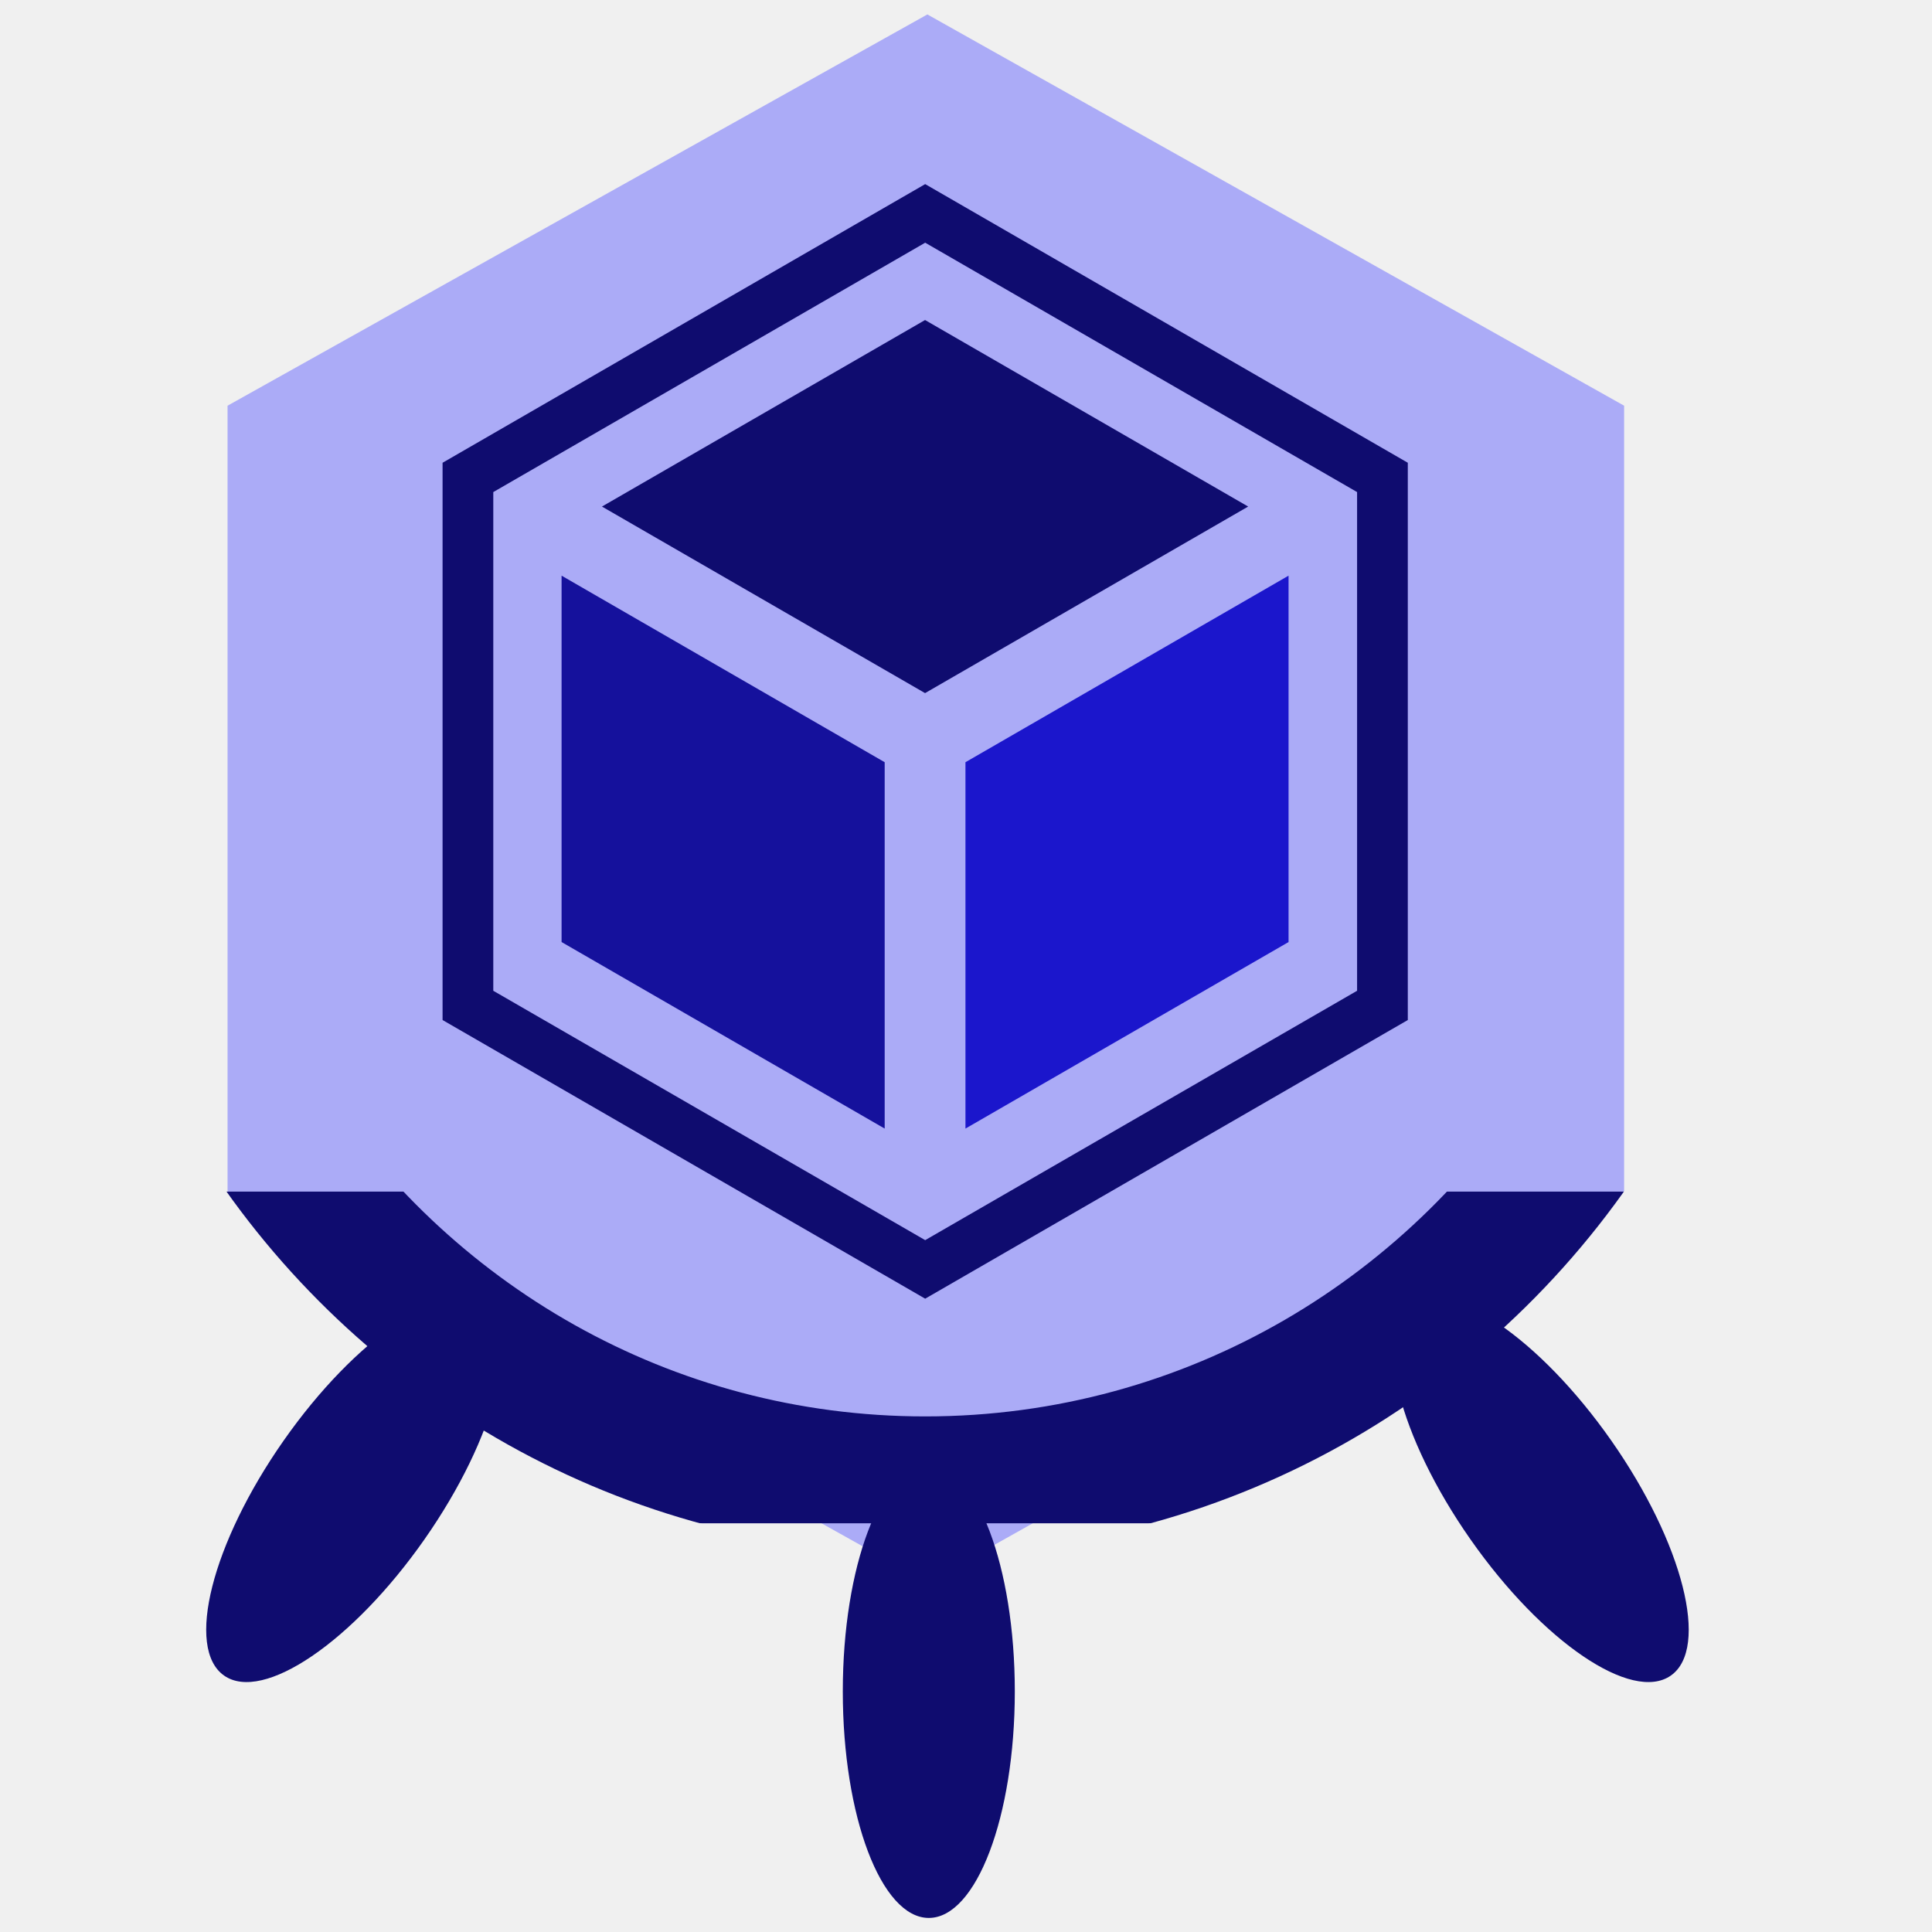
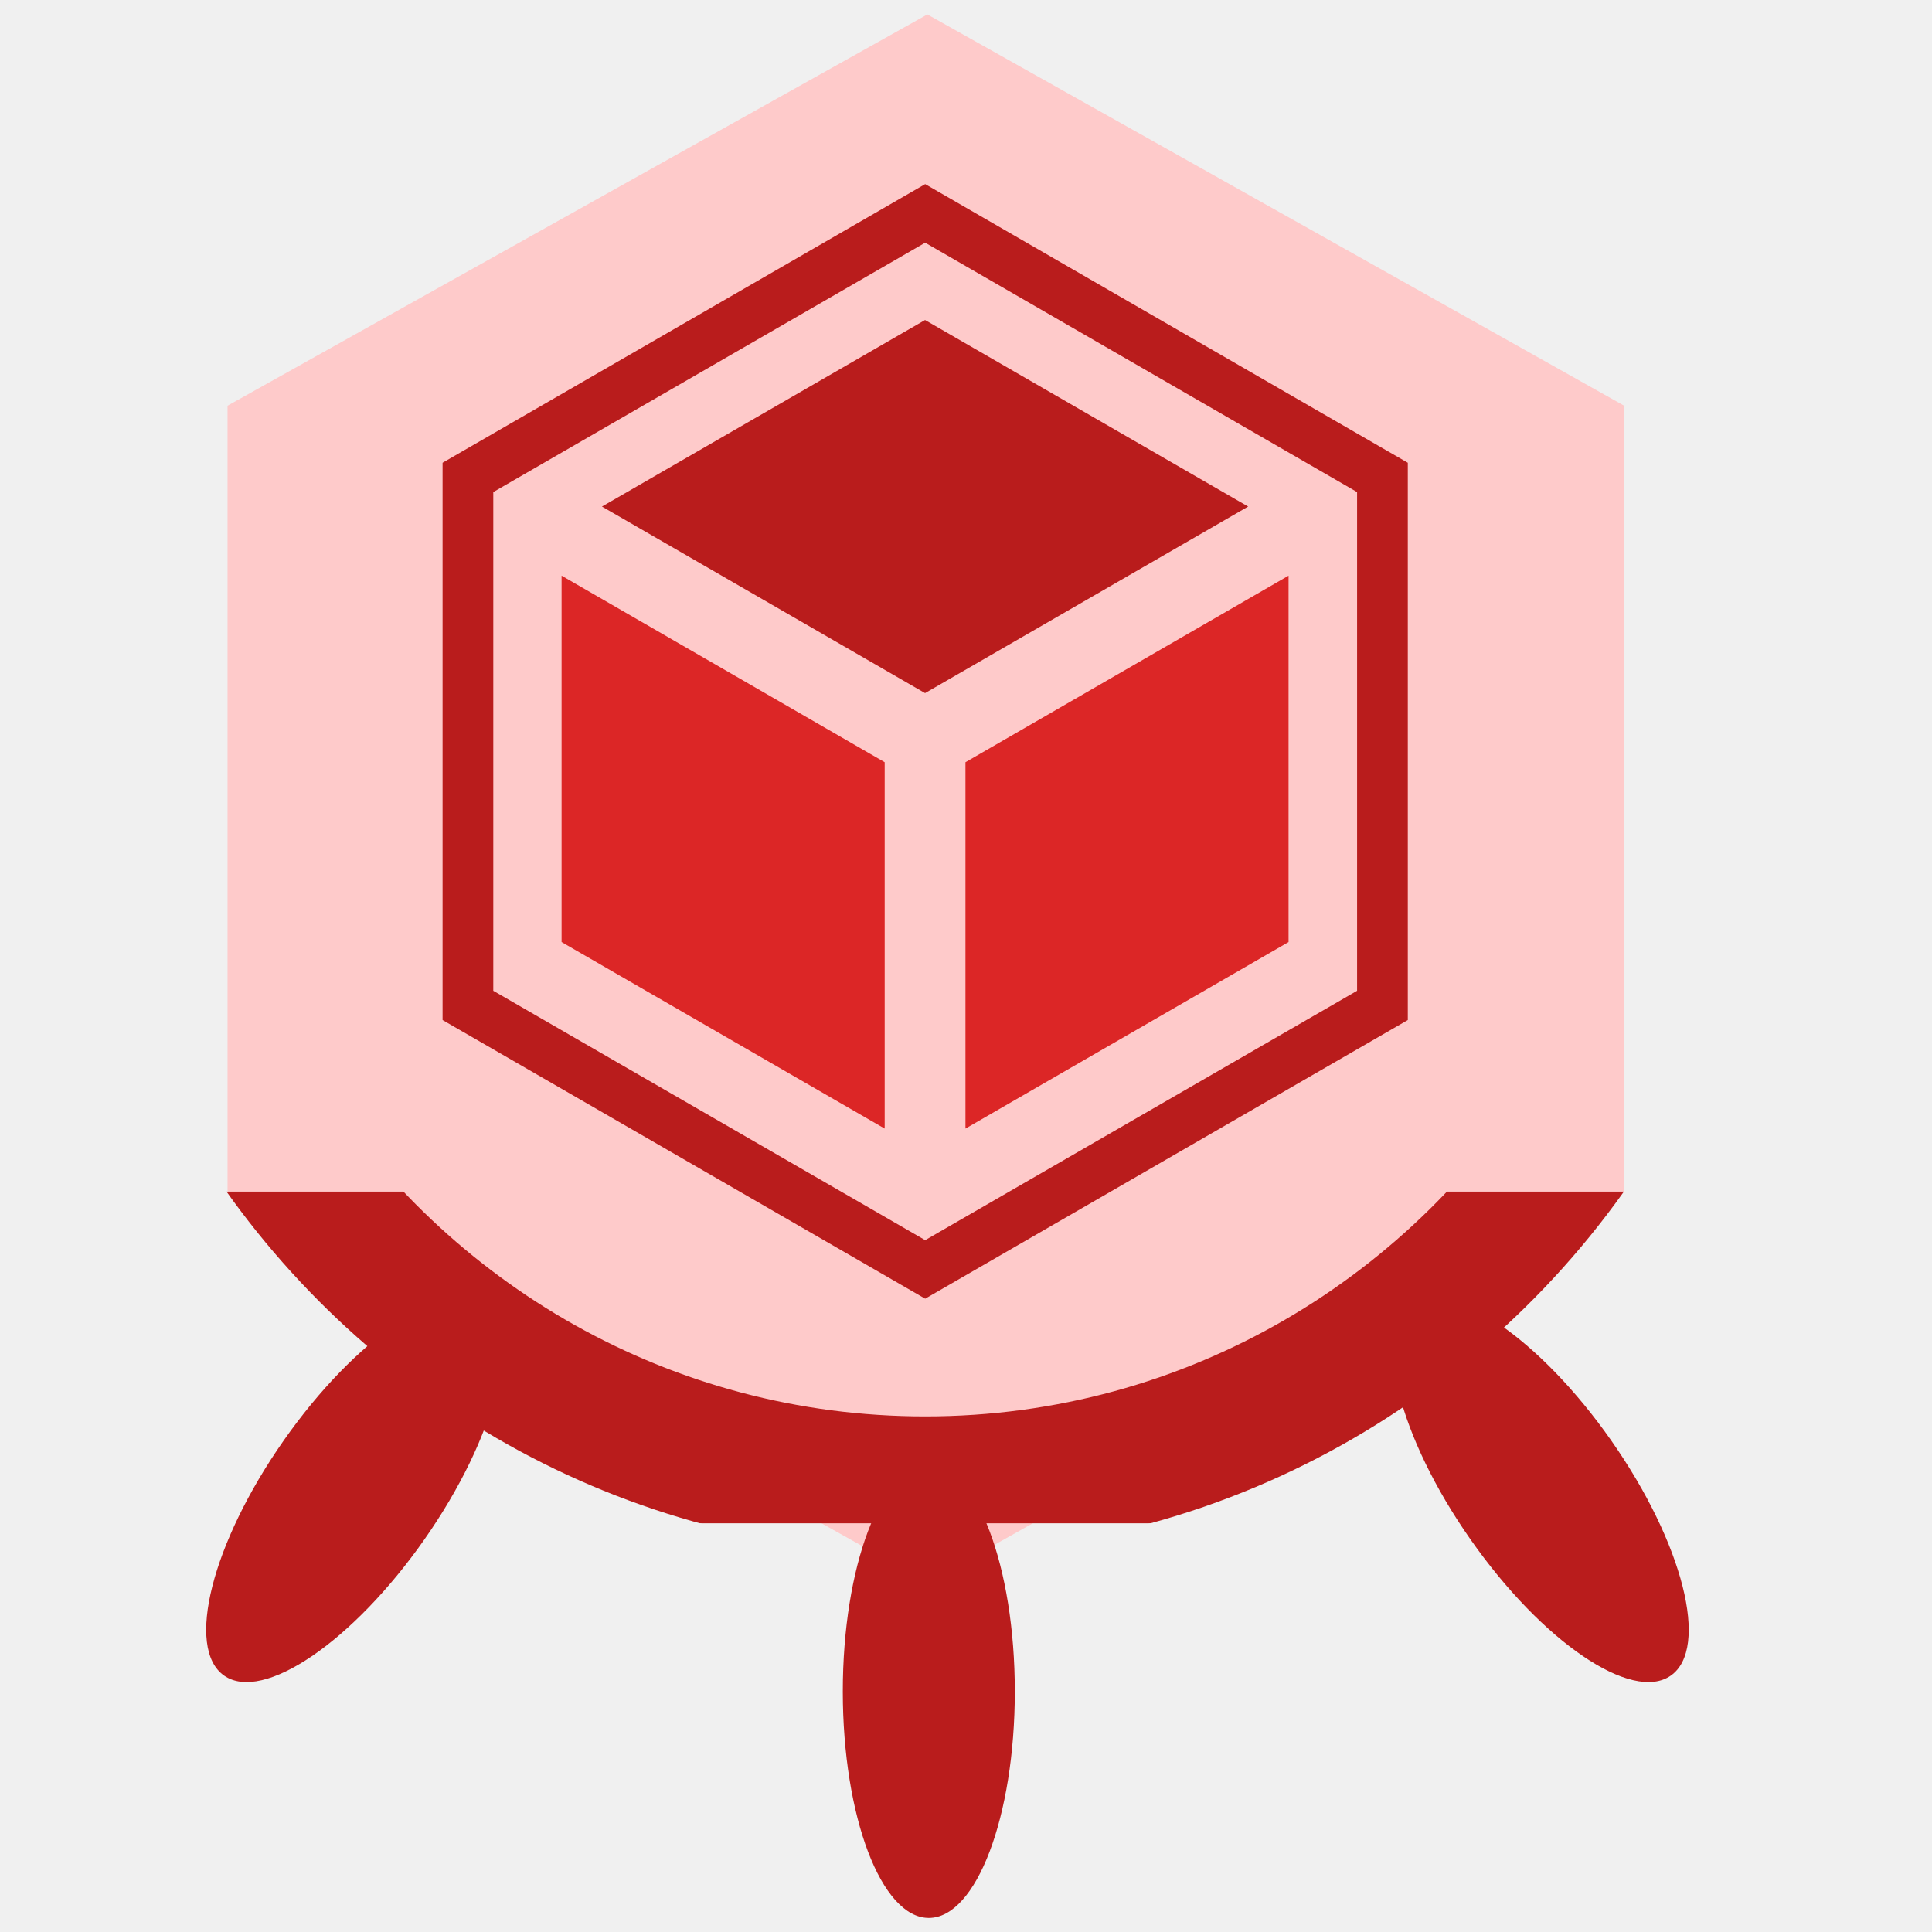
<svg xmlns="http://www.w3.org/2000/svg" width="40" height="40" version="1.1" viewBox="0 0 40 40">
  <defs>
    <mask id="c" fill="#ffffff">
      <path d="m0 0h313.3v159.86h-313.3z" fill="#fff" fill-rule="evenodd" />
    </mask>
  </defs>
  <mask id="a" fill="#ffffff">
    <path d="m0 0h313.3v159.86h-313.3z" fill="#fff" fill-rule="evenodd" />
  </mask>
  <mask id="b" fill="#ffffff">
    <path d="m0 0h313.3v159.86h-313.3z" fill="#fff" fill-rule="evenodd" />
  </mask>
  <g transform="translate(.39981 .26576)">
    <g transform="matrix(.49527 0 0 .49527 5.0758 3.2126)">
      <g transform="matrix(1.7758,0,0,1.7758,-164.24,-70.425)">
        <g transform="translate(96.564,87.836)" fill="#66ff9a" stroke-width="3.24">
-           <polygon class="st0" transform="matrix(.72255 0 0 .7031 -28.717 -125.97)" points="78.4 144.9 55.7 158 32.9 144.9 32.9 118.6 55.7 105.5 78.4 118.6" fill="#ababf7" />
+           <polygon class="st0" transform="matrix(.72255 0 0 .7031 -28.717 -125.97)" points="78.4 144.9 55.7 158 32.9 144.9 32.9 118.6 55.7 105.5 78.4 118.6" fill="#fecaca" />
        </g>
        <g transform="matrix(.15831 0 0 .15831 83.649 18.463)" fill="#005e20" fill-rule="evenodd">
          <g transform="matrix(1.0777,0,0,-1.0777,-10.799,451.79)">
-             <g transform="matrix(.94489 0 0 .94489 8.6963 2.7018)" fill="#0f0c6f" mask="url(#c)">
+             <g transform="matrix(.94489 0 0 .94489 8.6963 2.7018)" fill="#b91c1c" mask="url(#c)">
              <path transform="rotate(35,137.93,151.55)" d="m203.46 95.688c6.936 0 12.559-14.809 12.559-33.077s-5.623-33.077-12.559-33.077-12.559 14.809-12.559 33.077 5.623 33.077 12.559 33.077z" />
              <path transform="matrix(-.81915 .57358 .57358 .81915 58.085 47.705)" d="m30.142 95.688c6.936 0 12.559-14.809 12.559-33.077s-5.623-33.077-12.559-33.077c-6.936 0-12.559 14.809-12.559 33.077s5.623 33.077 12.559 33.077z" />
              <path d="m153.24 119.95c-6.936 0-12.559-14.809-12.559-33.077s5.623-33.077 12.559-33.077c6.936 0 12.559 14.809 12.559 33.077s-5.623 33.077-12.559 33.077z" />
            </g>
-             <path transform="matrix(.94489 0 0 .94489 8.6963 2.7018)" d="m251.47 173.1c-20.23-33.61-56.89-56.068-98.756-56.068-40.721 0-76.516 21.246-97.059 53.335" fill="none" mask="url(#c)" stroke="#0f0c6f" stroke-width="19.999" />
+             <path transform="matrix(.94489 0 0 .94489 8.6963 2.7018)" d="m251.47 173.1c-20.23-33.61-56.89-56.068-98.756-56.068-40.721 0-76.516 21.246-97.059 53.335" fill="none" mask="url(#c)" stroke="#b91c1c" stroke-width="19.999" />
          </g>
        </g>
      </g>
    </g>
  </g>
  <g transform="translate(54.989 .7158)">
-     <path class="b1a4fc53-aae5-4eb9-9b7b-a01bc1a54fac" d="m-35.834 4.309 8.942 5.163v10.325l-8.942 5.163-8.942-5.163v-10.325l8.942-5.163m0-1.213-9.467 5.466-0.525 0.303v11.538l0.525 0.303 9.467 5.466 9.467-5.466 0.525-0.303v-11.538l-0.525-0.303-8.942-5.163z" fill="#0f0c6f" stroke-width=".053" />
-     <polygon class="b1a4fc53-aae5-4eb9-9b7b-a01bc1a54fac" transform="matrix(.052507 0 0 .052507 -55.269 -4.2984)" points="226.77 295.22 354.17 368.78 354.17 513.24 226.77 439.69" fill="#15119c" />
-     <polygon class="a7859bd4-b053-4c5f-990d-c4f71d480e38" transform="matrix(.052507 0 0 .052507 -55.269 -4.2984)" points="513.42 295.22 386.02 368.78 386.02 513.24 513.42 439.69" fill="#1b16cc" />
-     <polygon class="b1a4fc53-aae5-4eb9-9b7b-a01bc1a54fac" transform="matrix(.052507 0 0 .052507 -55.269 -4.2984)" points="497.49 267.97 370.09 341.53 242.69 267.97 370.09 194.42" fill="#0f0c6f" />
+     <path class="b1a4fc53-aae5-4eb9-9b7b-a01bc1a54fac" d="m-35.834 4.309 8.942 5.163v10.325l-8.942 5.163-8.942-5.163v-10.325l8.942-5.163m0-1.213-9.467 5.466-0.525 0.303v11.538l0.525 0.303 9.467 5.466 9.467-5.466 0.525-0.303v-11.538l-0.525-0.303-8.942-5.163z" fill="#b91c1c" stroke-width=".053" />
+     <polygon class="b1a4fc53-aae5-4eb9-9b7b-a01bc1a54fac" transform="matrix(.052507 0 0 .052507 -55.269 -4.2984)" points="226.77 295.22 354.17 368.78 354.17 513.24 226.77 439.69" fill="#dc2626" />
+     <polygon class="a7859bd4-b053-4c5f-990d-c4f71d480e38" transform="matrix(.052507 0 0 .052507 -55.269 -4.2984)" points="513.42 295.22 386.02 368.78 386.02 513.24 513.42 439.69" fill="#dc2626" />
+     <polygon class="b1a4fc53-aae5-4eb9-9b7b-a01bc1a54fac" transform="matrix(.052507 0 0 .052507 -55.269 -4.2984)" points="497.49 267.97 370.09 341.53 242.69 267.97 370.09 194.42" fill="#b91c1c" />
  </g>
</svg>
